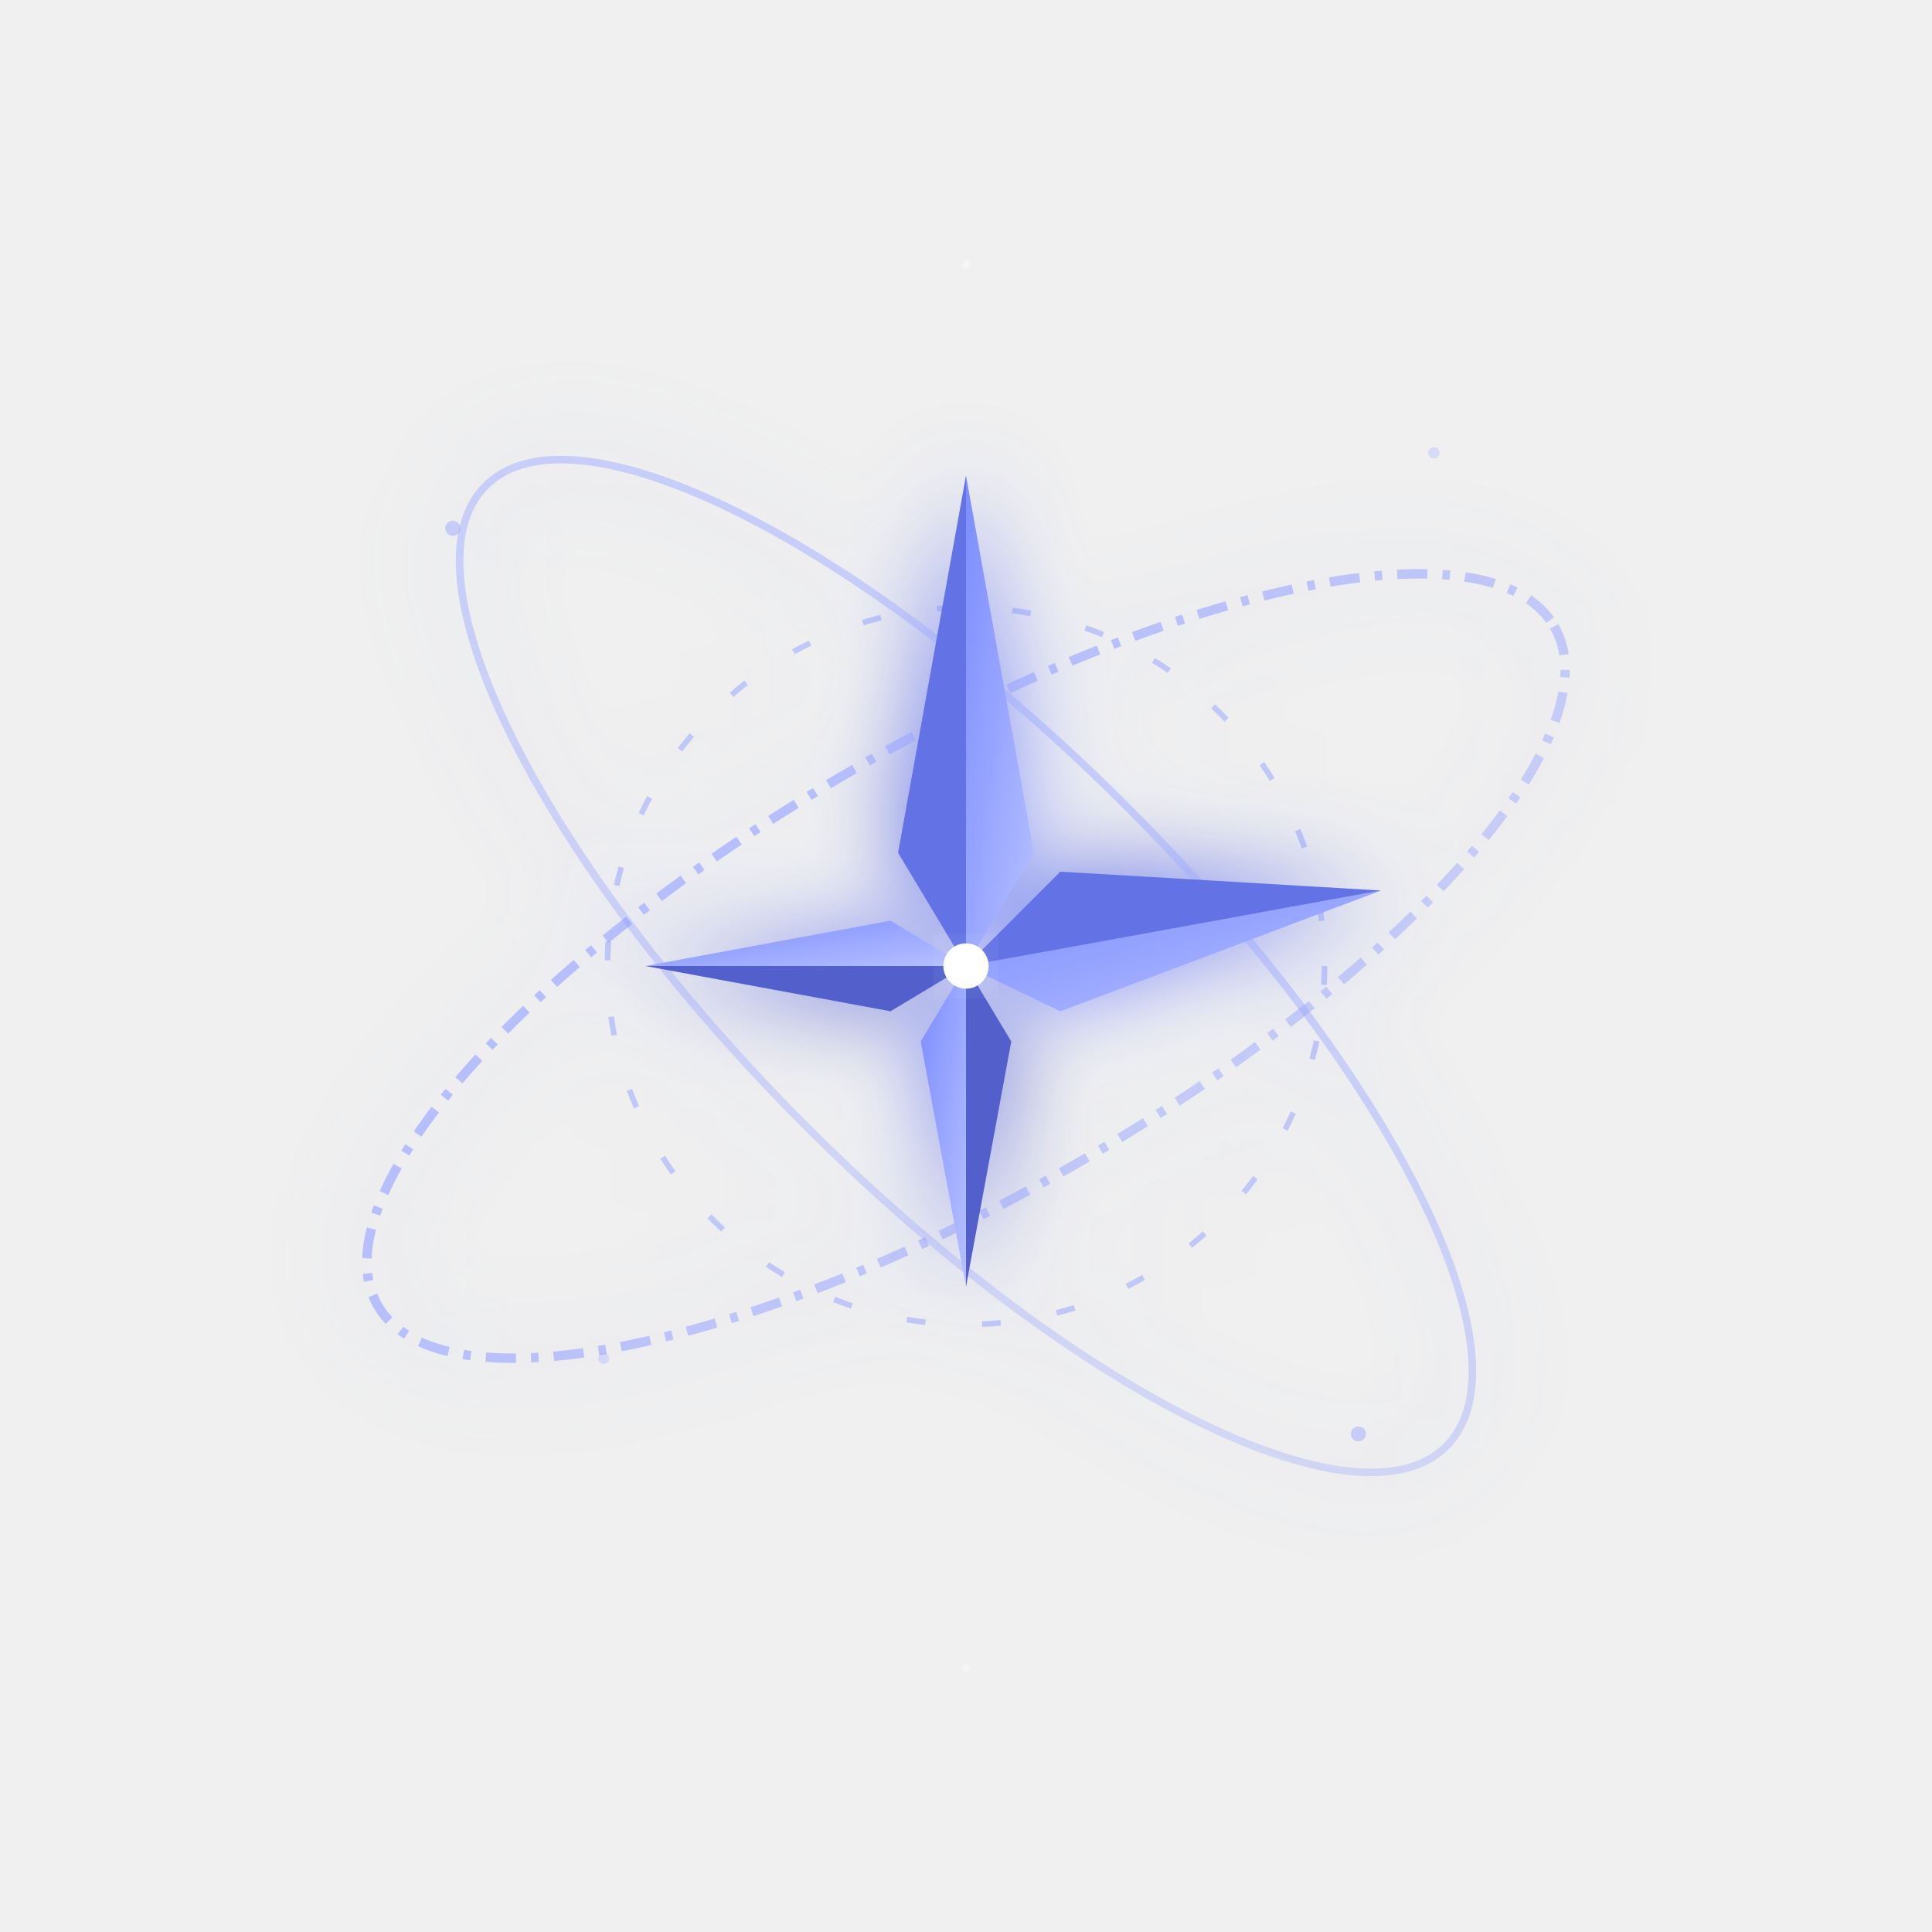
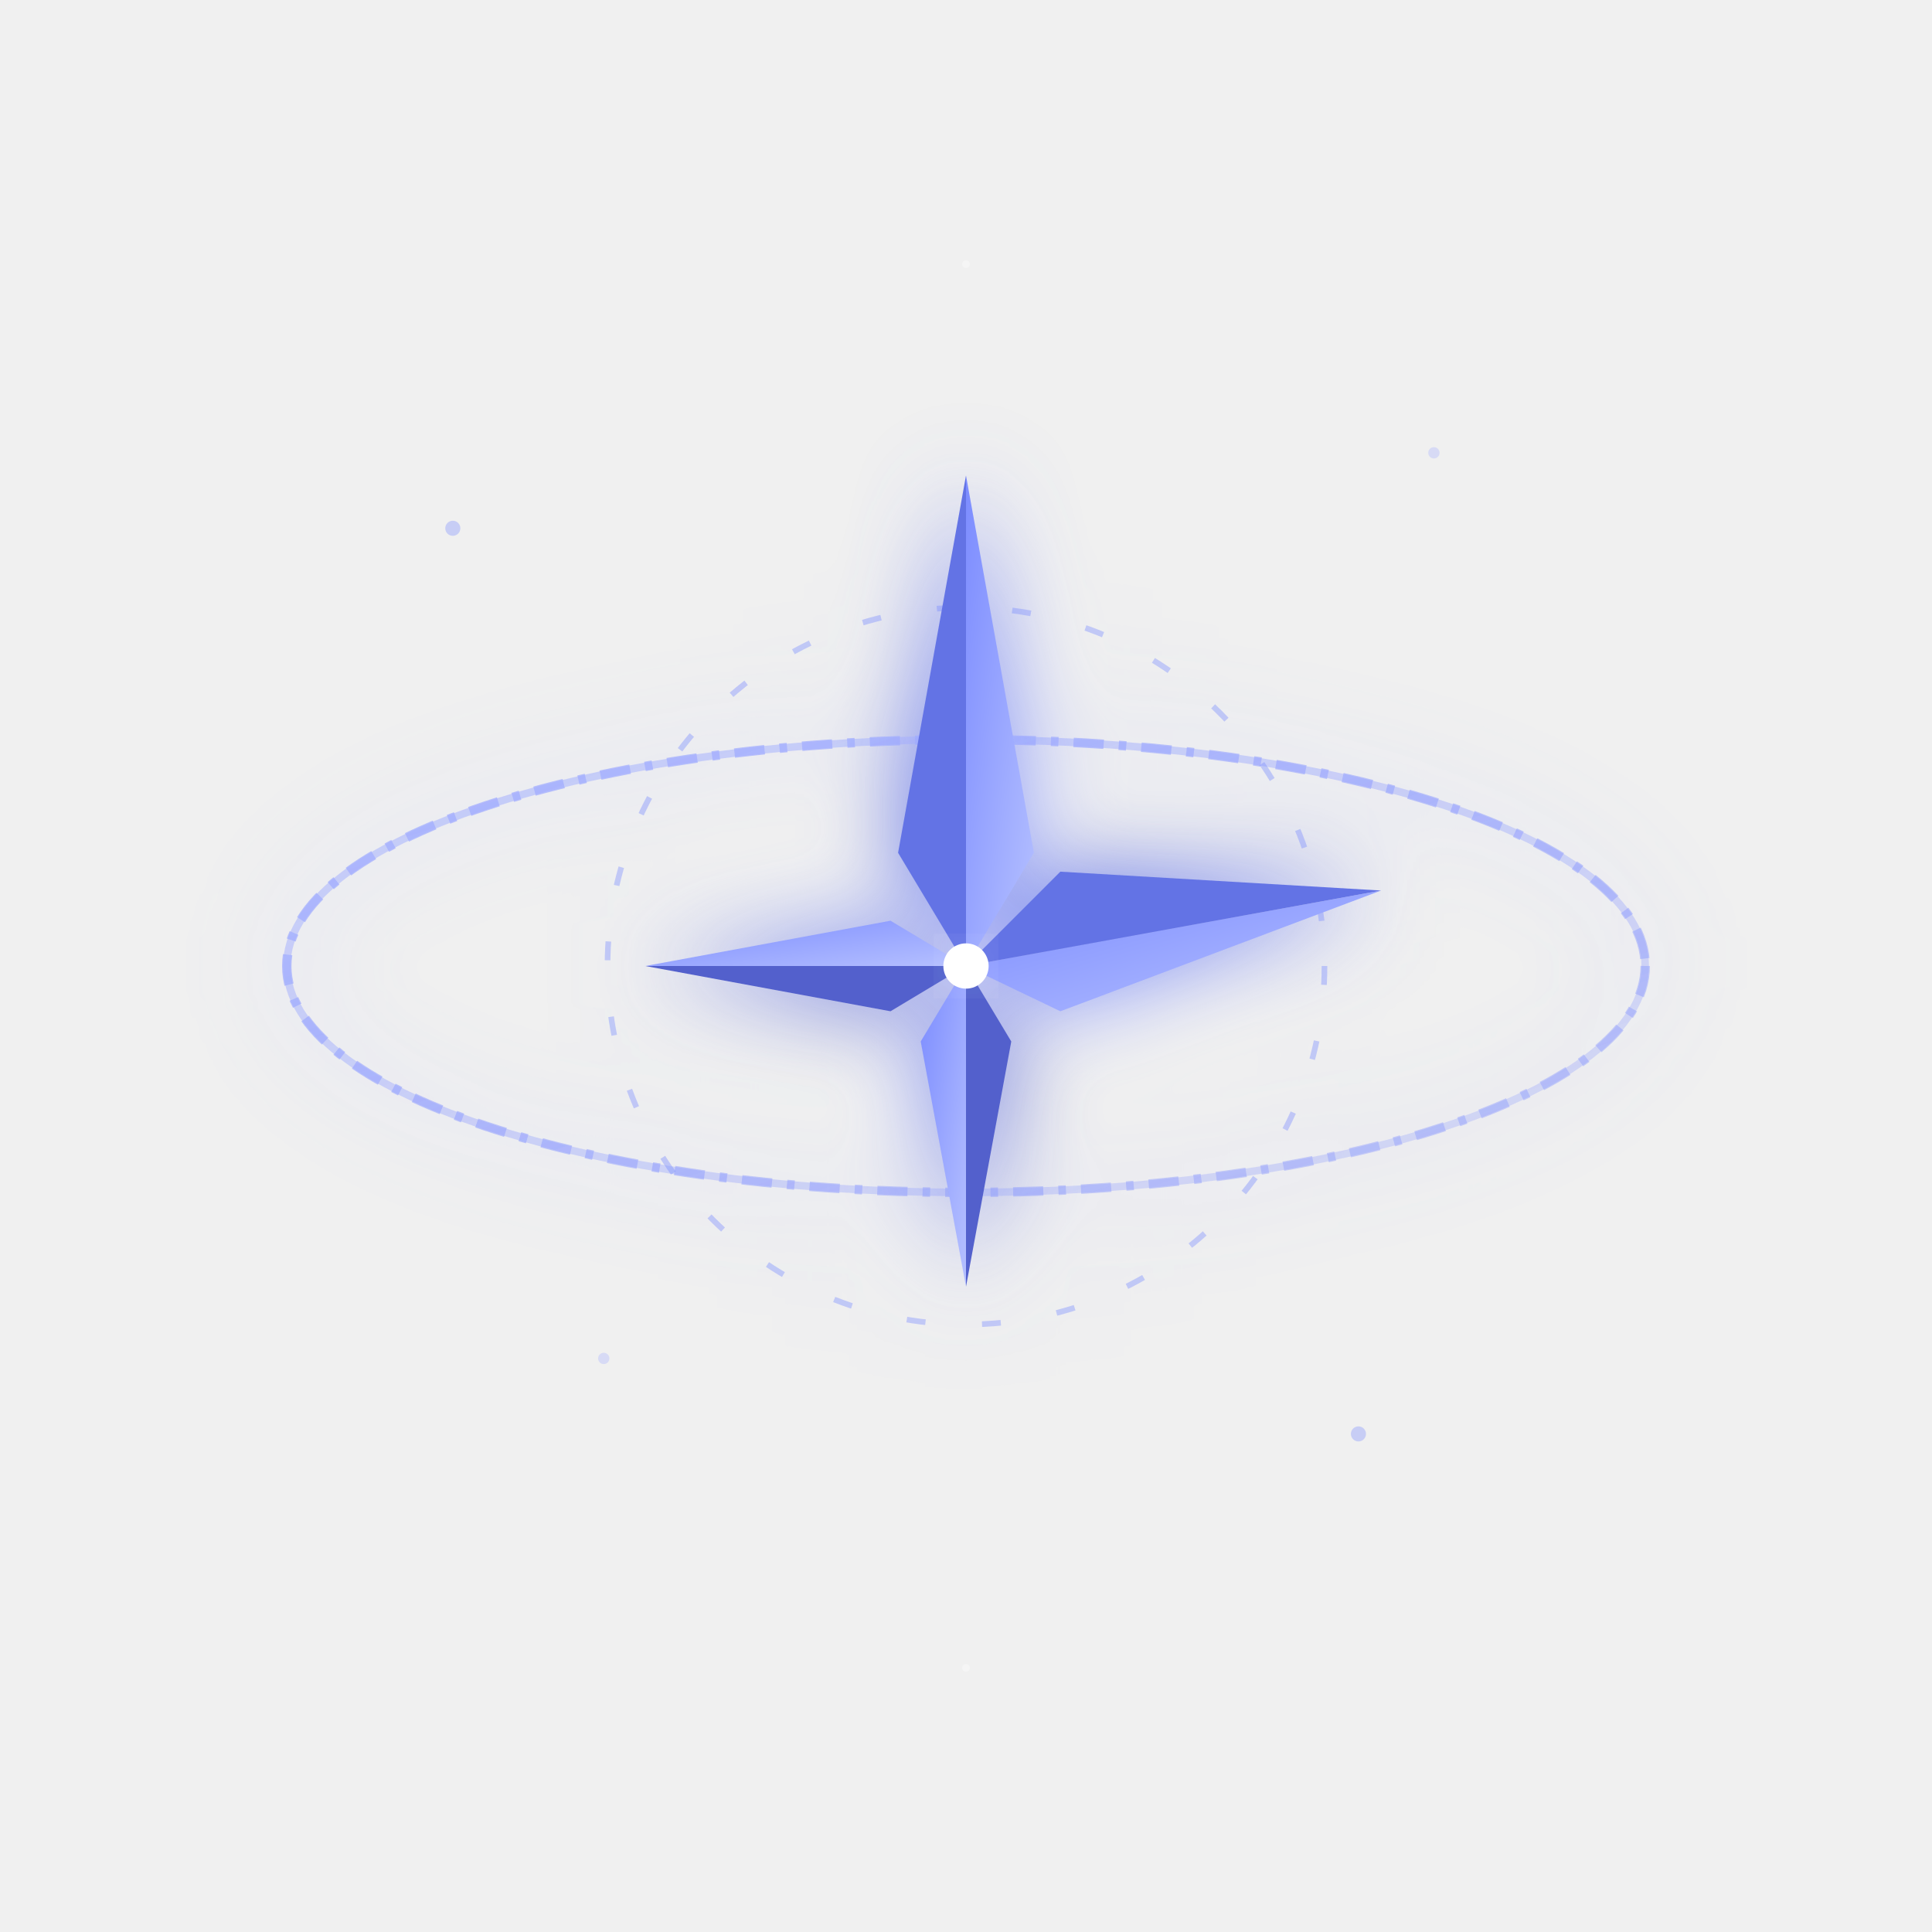
<svg xmlns="http://www.w3.org/2000/svg" viewBox="0 0 512 512" width="100%" height="100%">
  <defs>
    <linearGradient id="starGrad" x1="0%" y1="0%" x2="100%" y2="100%">
      <stop offset="0%" stop-color="#7c8cff" />
      <stop offset="100%" stop-color="#b5c0ff" />
    </linearGradient>
    <linearGradient id="orbitGrad" x1="0%" y1="0%" x2="100%" y2="100%">
      <stop offset="0%" stop-color="#a8b3ff" stop-opacity="0.8" />
      <stop offset="100%" stop-color="#7c8cff" stop-opacity="0.3" />
    </linearGradient>
    <filter id="neonGlow" x="-20%" y="-20%" width="140%" height="140%">
      <feGaussianBlur stdDeviation="12" result="blur" />
      <feMerge>
        <feMergeNode in="blur" />
        <feMergeNode in="SourceGraphic" />
      </feMerge>
    </filter>
-     <style>
-       /* Анимация вращения по часовой стрелке */
-       @keyframes spin-cw {
-         0% { transform: rotate(-30deg); }
-         100% { transform: rotate(330deg); }
-       }
-       
-       /* Анимация вращения против часовой стрелки */
-       @keyframes spin-ccw {
-         0% { transform: rotate(45deg); }
-         100% { transform: rotate(-315deg); }
-       }
-       
-       /* Анимация "дыхания" центральной звезды */
-       @keyframes breath {
-         0%, 100% { transform: scale(1); opacity: 0.95; }
-         50% { transform: scale(1.04); opacity: 1; }
-       }
- 
-       /* Применение стилей с центрированием точки трансформации */
-       .orbit-1 {
-         animation: spin-cw 25s linear infinite;
-         transform-origin: 256px 256px;
-       }
-       .orbit-2 {
-         animation: spin-ccw 35s linear infinite;
-         transform-origin: 256px 256px;
-       }
-       .star-group {
-         animation: breath 6s ease-in-out infinite;
-         transform-origin: 256px 256px;
-       }
-       .decor-dot {
-         transition: opacity 0.5s ease;
-       }
-     </style>
  </defs>
  <g opacity="0.35">
    <circle cx="120" cy="140" r="2" fill="#7c8cff" />
    <circle cx="380" cy="120" r="1.5" fill="#a8b3ff" />
    <circle cx="160" cy="360" r="1.5" fill="#a8b3ff" />
    <circle cx="360" cy="380" r="2" fill="#7c8cff" />
    <circle cx="256" cy="70" r="1" fill="#fff" />
    <circle cx="256" cy="442" r="1" fill="#fff" />
  </g>
  <g filter="url(#neonGlow)">
-     <ellipse class="orbit-1" cx="256" cy="256" rx="180" ry="60" fill="none" stroke="url(#orbitGrad)" stroke-width="2.5" transform="rotate(-30 256 256)" stroke-dasharray="8 4 2 4" />
-     <ellipse class="orbit-2" cx="256" cy="256" rx="180" ry="60" fill="none" stroke="url(#orbitGrad)" stroke-width="2" transform="rotate(45 256 256)" opacity="0.7" />
+     <ellipse cx="256" cy="256" rx="180" ry="60" fill="none" stroke="url(#orbitGrad)" stroke-width="2.5" stroke-dasharray="8 4 2 4">
+       <animateTransform attributeName="transform" type="rotate" from="-30 256 256" to="330 256 256" dur="25s" repeatCount="indefinite" />
+     </ellipse>
+     <ellipse cx="256" cy="256" rx="180" ry="60" fill="none" stroke="url(#orbitGrad)" stroke-width="2" opacity="0.7">
+       <animateTransform attributeName="transform" type="rotate" from="45 256 256" to="-315 256 256" dur="35s" repeatCount="indefinite" />
+     </ellipse>
    <circle cx="256" cy="256" r="95" fill="none" stroke="#7c8cff" stroke-width="1.5" stroke-opacity="0.4" stroke-dasharray="5 15" />
-     <g class="star-group" transform="translate(256, 256)">
-       <path d="M 0 0 L 0 -130 L 18 -30 Z" fill="url(#starGrad)" />
-       <path d="M 0 0 L 0 -130 L -18 -30 Z" fill="#6373e5" />
-       <path d="M 0 0 L 110 -20 L 25 12 Z" fill="url(#starGrad)" />
-       <path d="M 0 0 L 110 -20 L 25 -25 Z" fill="#6373e5" />
-       <path d="M 0 0 L 0 85 L -12 20 Z" fill="url(#starGrad)" />
-       <path d="M 0 0 L 0 85 L 12 20 Z" fill="#5260cc" />
-       <path d="M 0 0 L -85 0 L -20 -12 Z" fill="url(#starGrad)" />
-       <path d="M 0 0 L -85 0 L -20 12 Z" fill="#5260cc" />
-       <circle cx="0" cy="0" r="6" fill="#fff" filter="url(#neonGlow)" />
+     <g transform="translate(256, 256)">
+       <g>
+         <path d="M 0 0 L 0 -130 L 18 -30 Z" fill="url(#starGrad)" />
+         <path d="M 0 0 L 0 -130 L -18 -30 Z" fill="#6373e5" />
+         <path d="M 0 0 L 110 -20 L 25 12 Z" fill="url(#starGrad)" />
+         <path d="M 0 0 L 110 -20 L 25 -25 Z" fill="#6373e5" />
+         <path d="M 0 0 L 0 85 L -12 20 Z" fill="url(#starGrad)" />
+         <path d="M 0 0 L 0 85 L 12 20 Z" fill="#5260cc" />
+         <path d="M 0 0 L -85 0 L -20 -12 Z" fill="url(#starGrad)" />
+         <path d="M 0 0 L -85 0 L -20 12 Z" fill="#5260cc" />
+         <circle cx="0" cy="0" r="6" fill="#fff" filter="url(#neonGlow)" />
+         <animateTransform attributeName="transform" type="scale" values="1; 1.05; 1" keyTimes="0; 0.5; 1" dur="6s" repeatCount="indefinite" />
+         <animate attributeName="opacity" values="0.95; 1; 0.95" dur="6s" repeatCount="indefinite" />
+       </g>
    </g>
  </g>
</svg>
